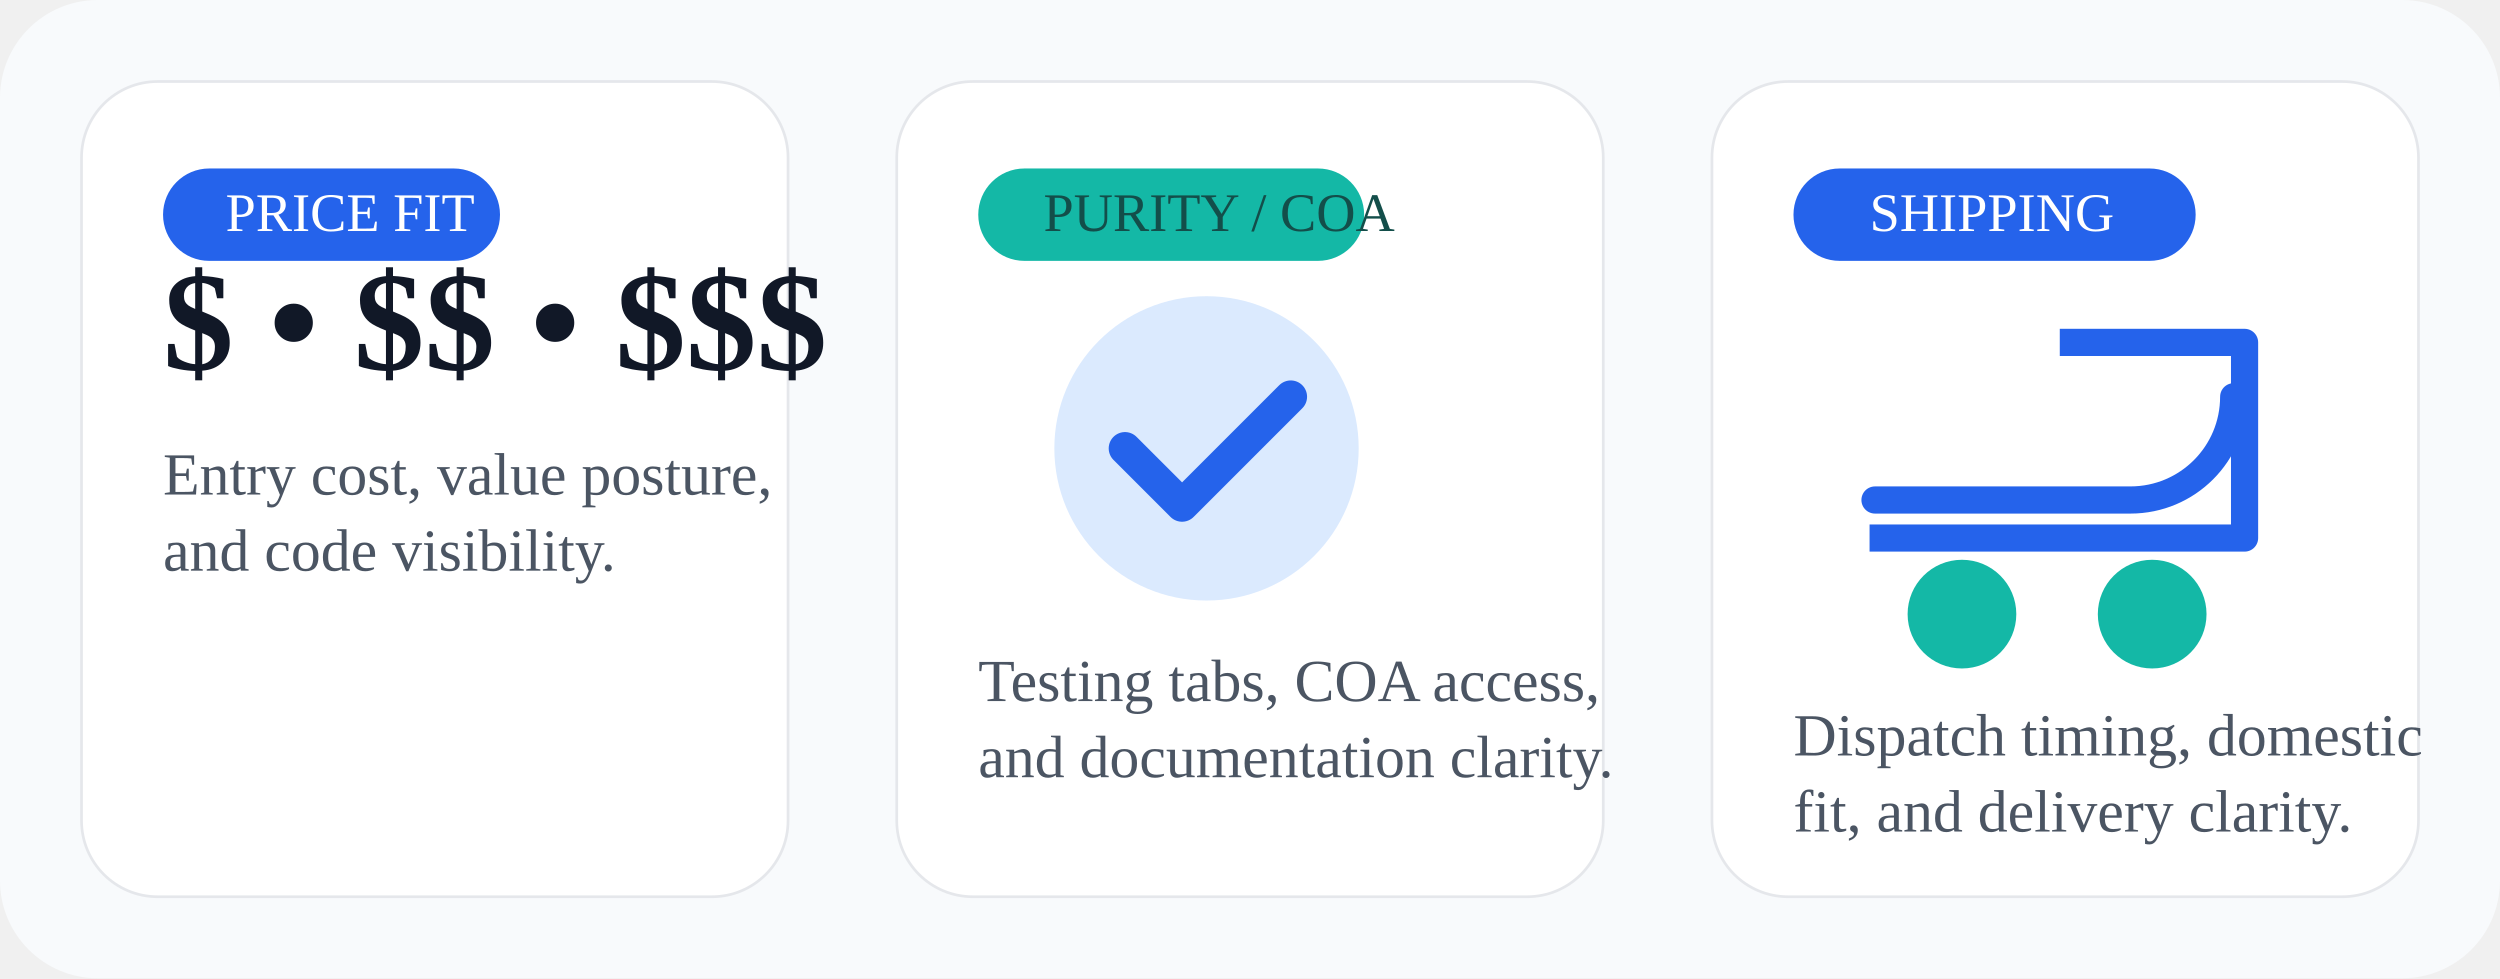
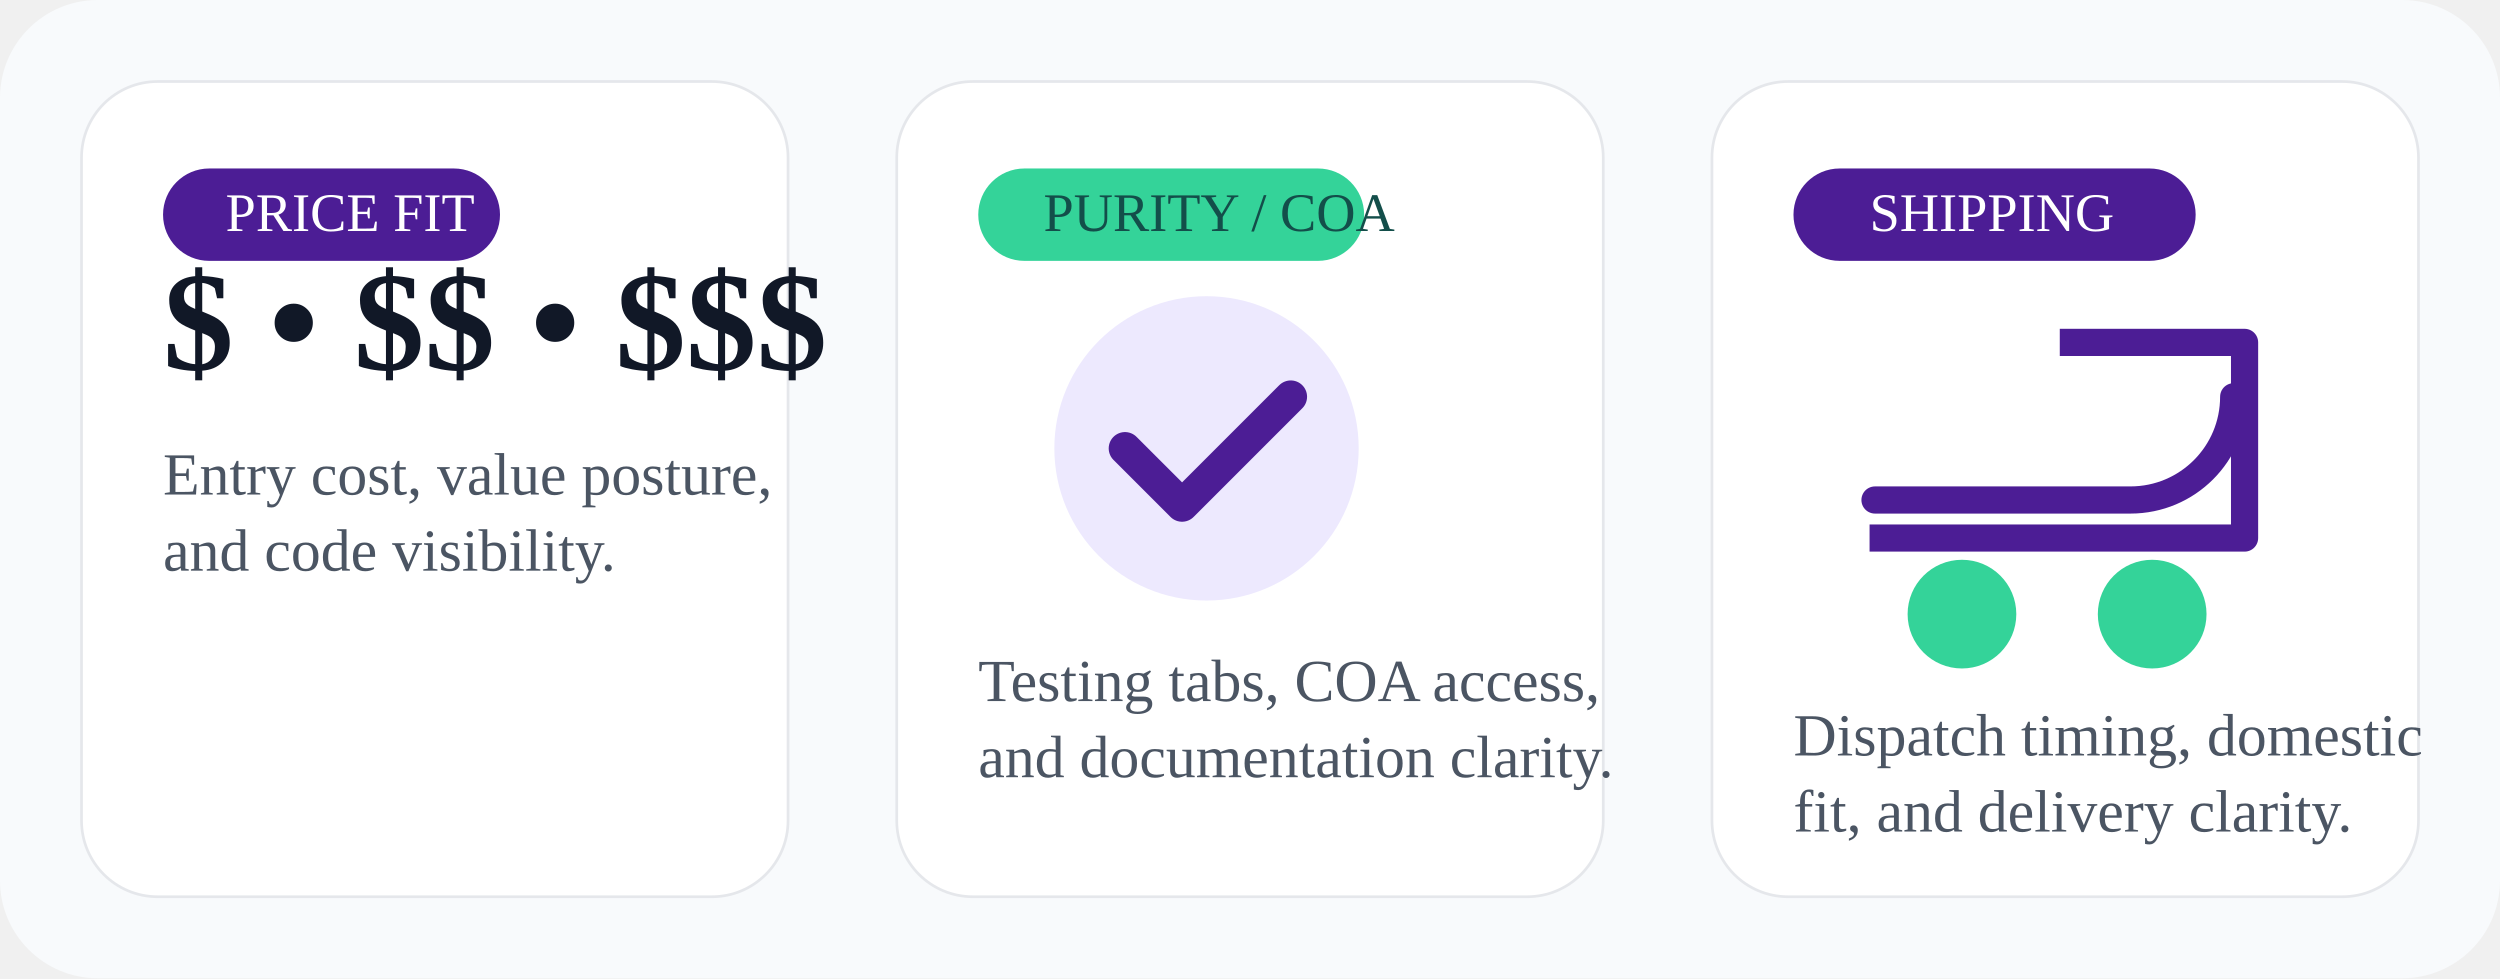
<svg xmlns="http://www.w3.org/2000/svg" width="920" height="360" viewBox="0 0 920 360" fill="none" role="img" aria-labelledby="title desc">
  <rect width="920" height="360" rx="36" fill="#F8FAFC" />
  <rect x="30" y="30" width="260" height="300" rx="28" fill="#FFFFFF" stroke="#E5E7EB" />
  <rect x="330" y="30" width="260" height="300" rx="28" fill="#FFFFFF" stroke="#E5E7EB" />
  <rect x="630" y="30" width="260" height="300" rx="28" fill="#FFFFFF" stroke="#E5E7EB" />
-   <rect x="60" y="62" width="124" height="34" rx="17" fill="#2563EB" />
+   <rect x="60" y="62" width="124" height="34" rx="17" fill="#4C1D95" />
  <text x="83" y="85" fill="#FFFFFF" font-family="Georgia, 'Times New Roman', serif" font-size="20">PRICE FIT</text>
  <text x="60" y="136" fill="#111827" font-family="Georgia, 'Times New Roman', serif" font-size="52" font-weight="700">$ • $$ • $$$</text>
  <text x="60" y="182" fill="#4B5563" font-family="Georgia, 'Times New Roman', serif" font-size="22">Entry cost, value posture,</text>
  <text x="60" y="210" fill="#4B5563" font-family="Georgia, 'Times New Roman', serif" font-size="22">and code visibility.</text>
-   <rect x="360" y="62" width="142" height="34" rx="17" fill="#14B8A6" />
+   <rect x="360" y="62" width="142" height="34" rx="17" fill="#34D399" />
  <text x="384" y="85" fill="#134E4A" font-family="Georgia, 'Times New Roman', serif" font-size="20">PURITY / COA</text>
-   <circle cx="444" cy="165" r="56" fill="#DBEAFE" />
-   <path d="M414 165L435 186L475 146" stroke="#2563EB" stroke-width="12" stroke-linecap="round" stroke-linejoin="round" />
+   <circle cx="444" cy="165" r="56" fill="#EDE9FE" />
+   <path d="M414 165L435 186L475 146" stroke="#4C1D95" stroke-width="12" stroke-linecap="round" stroke-linejoin="round" />
  <text x="360" y="258" fill="#4B5563" font-family="Georgia, 'Times New Roman', serif" font-size="22">Testing tabs, COA access,</text>
  <text x="360" y="286" fill="#4B5563" font-family="Georgia, 'Times New Roman', serif" font-size="22">and documentation clarity.</text>
-   <rect x="660" y="62" width="148" height="34" rx="17" fill="#2563EB" />
+   <rect x="660" y="62" width="148" height="34" rx="17" fill="#4C1D95" />
  <text x="688" y="85" fill="#FFFFFF" font-family="Georgia, 'Times New Roman', serif" font-size="20">SHIPPING</text>
-   <path d="M690 184H784C805 184 822 167 822 146V146" stroke="#2563EB" stroke-width="10" stroke-linecap="round" />
-   <path d="M758 126L826 126L826 198L688 198" stroke="#2563EB" stroke-width="10" stroke-linejoin="round" />
-   <circle cx="722" cy="226" r="20" fill="#14B8A6" />
-   <circle cx="792" cy="226" r="20" fill="#14B8A6" />
+   <path d="M690 184H784C805 184 822 167 822 146V146" stroke="#4C1D95" stroke-width="10" stroke-linecap="round" />
+   <path d="M758 126L826 126L826 198L688 198" stroke="#4C1D95" stroke-width="10" stroke-linejoin="round" />
+   <circle cx="722" cy="226" r="20" fill="#34D399" />
+   <circle cx="792" cy="226" r="20" fill="#34D399" />
  <text x="660" y="278" fill="#4B5563" font-family="Georgia, 'Times New Roman', serif" font-size="22">Dispatch timing, domestic</text>
  <text x="660" y="306" fill="#4B5563" font-family="Georgia, 'Times New Roman', serif" font-size="22">fit, and delivery clarity.</text>
</svg>
